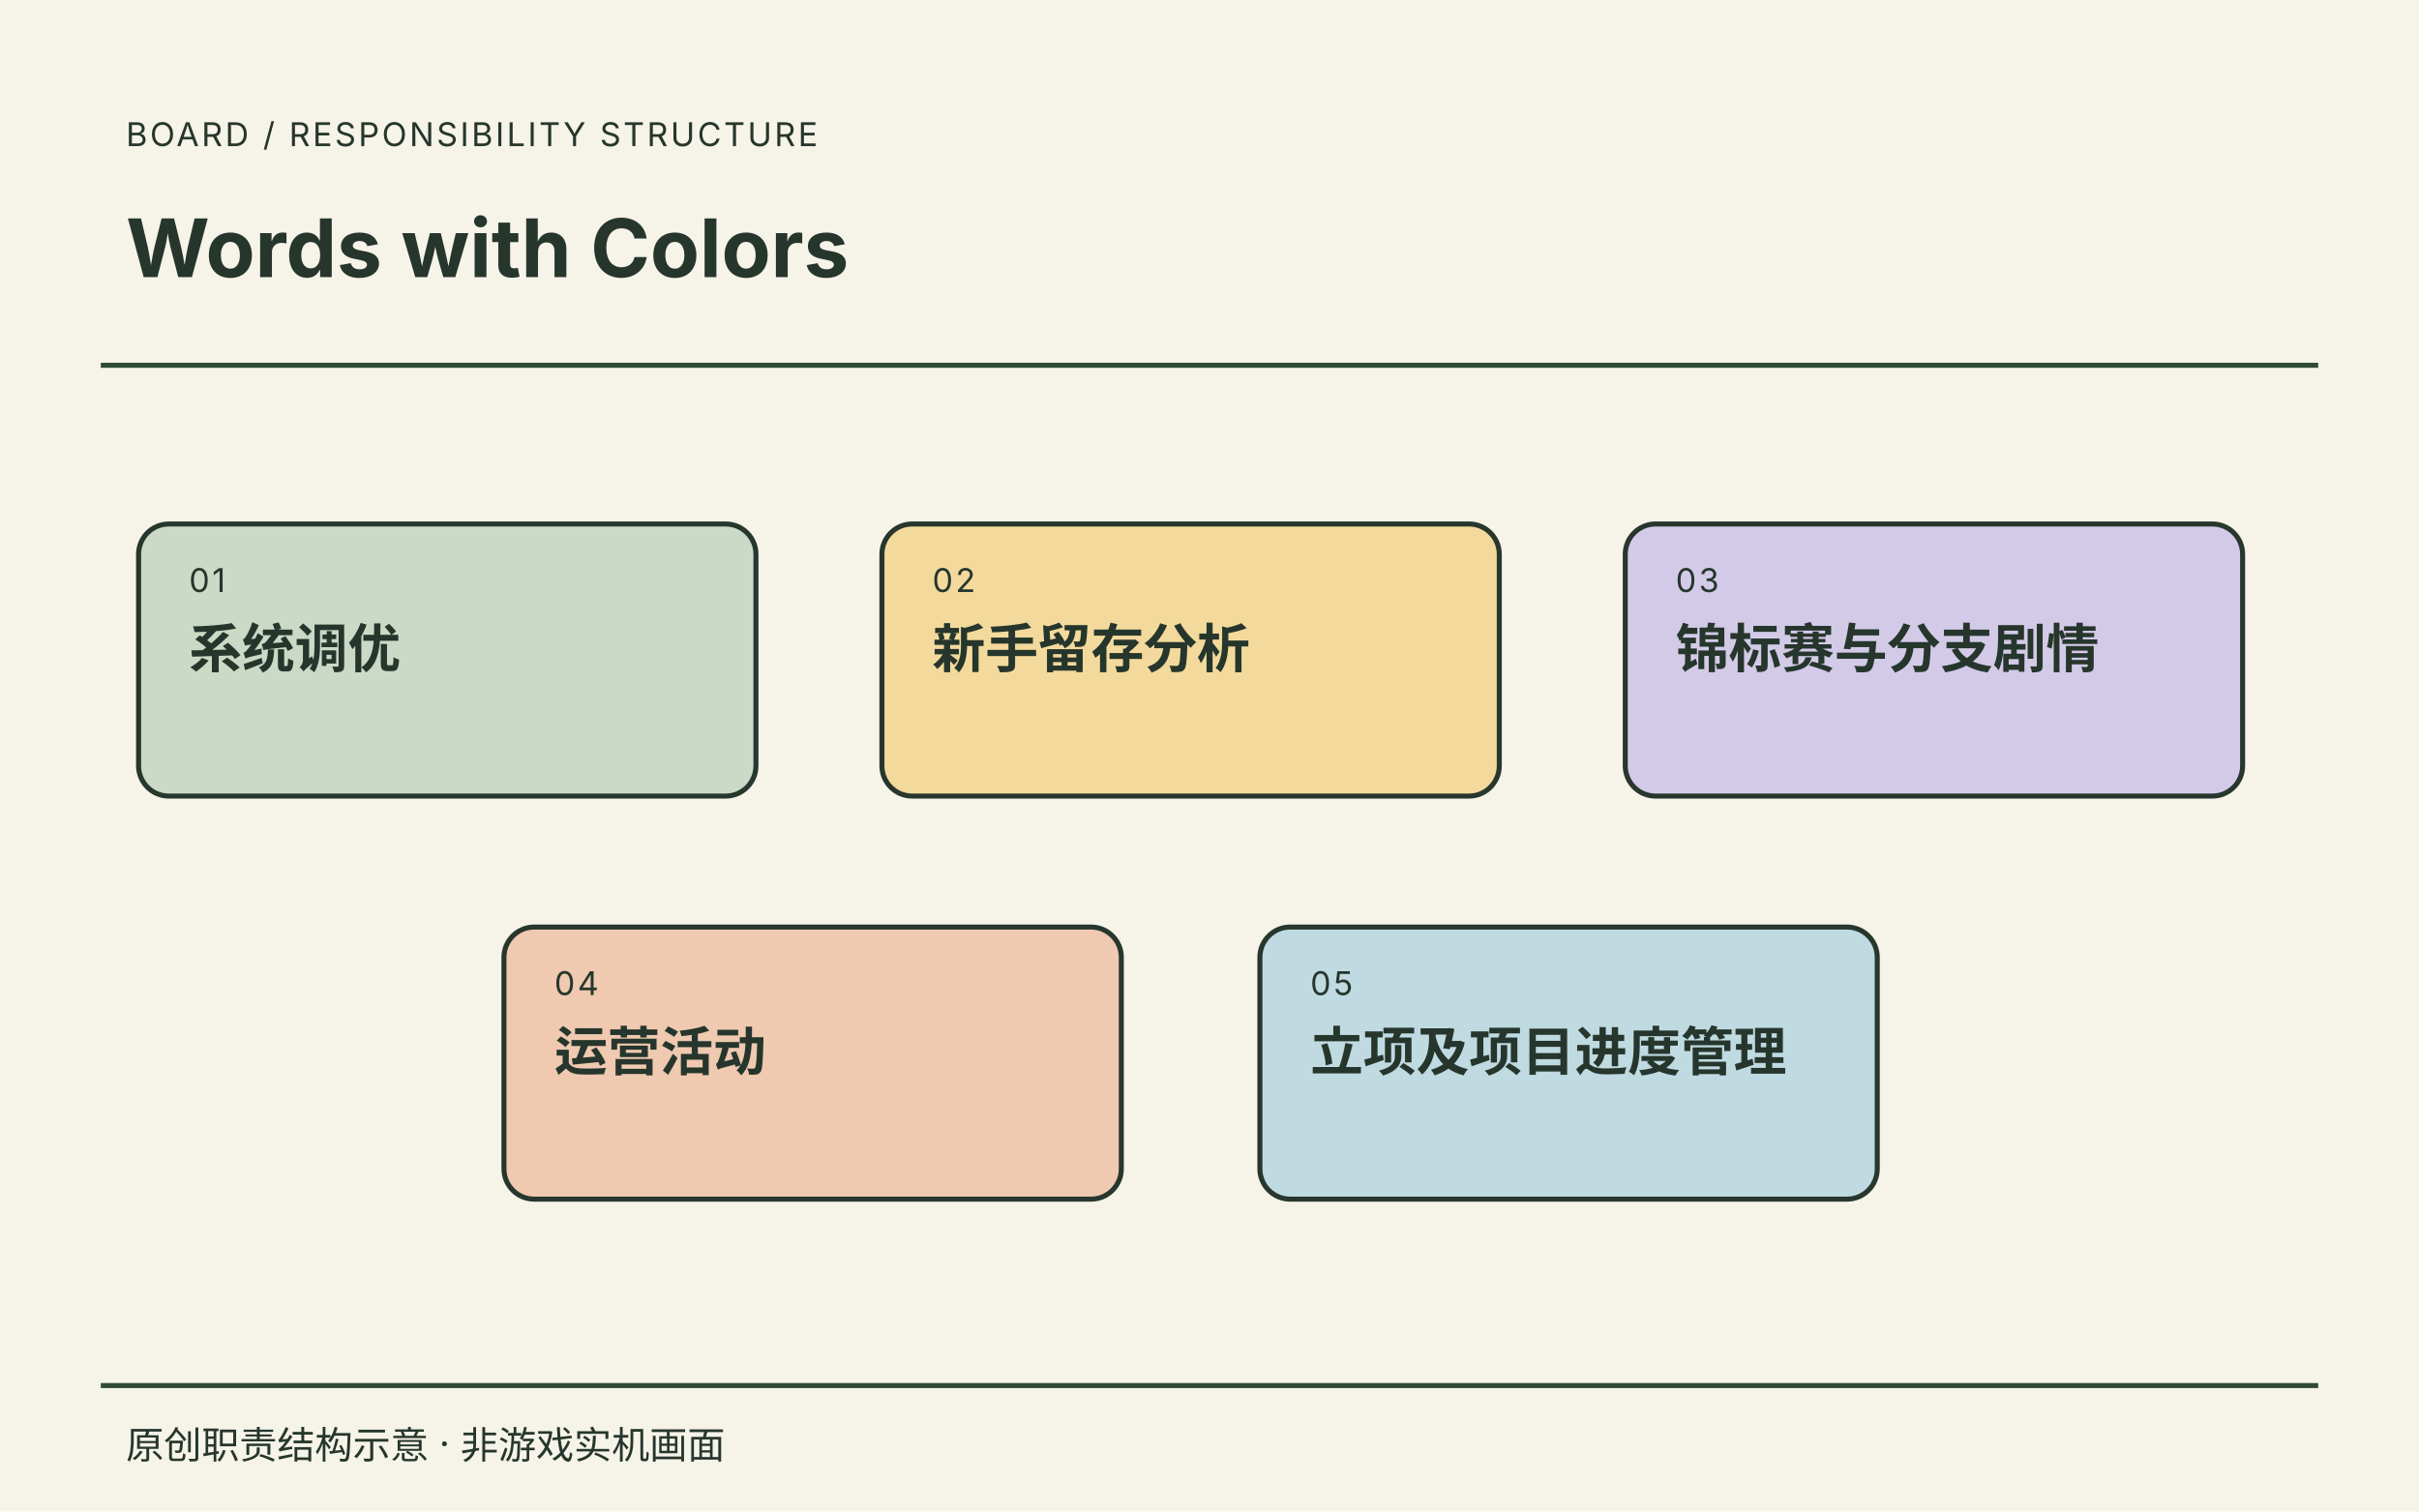
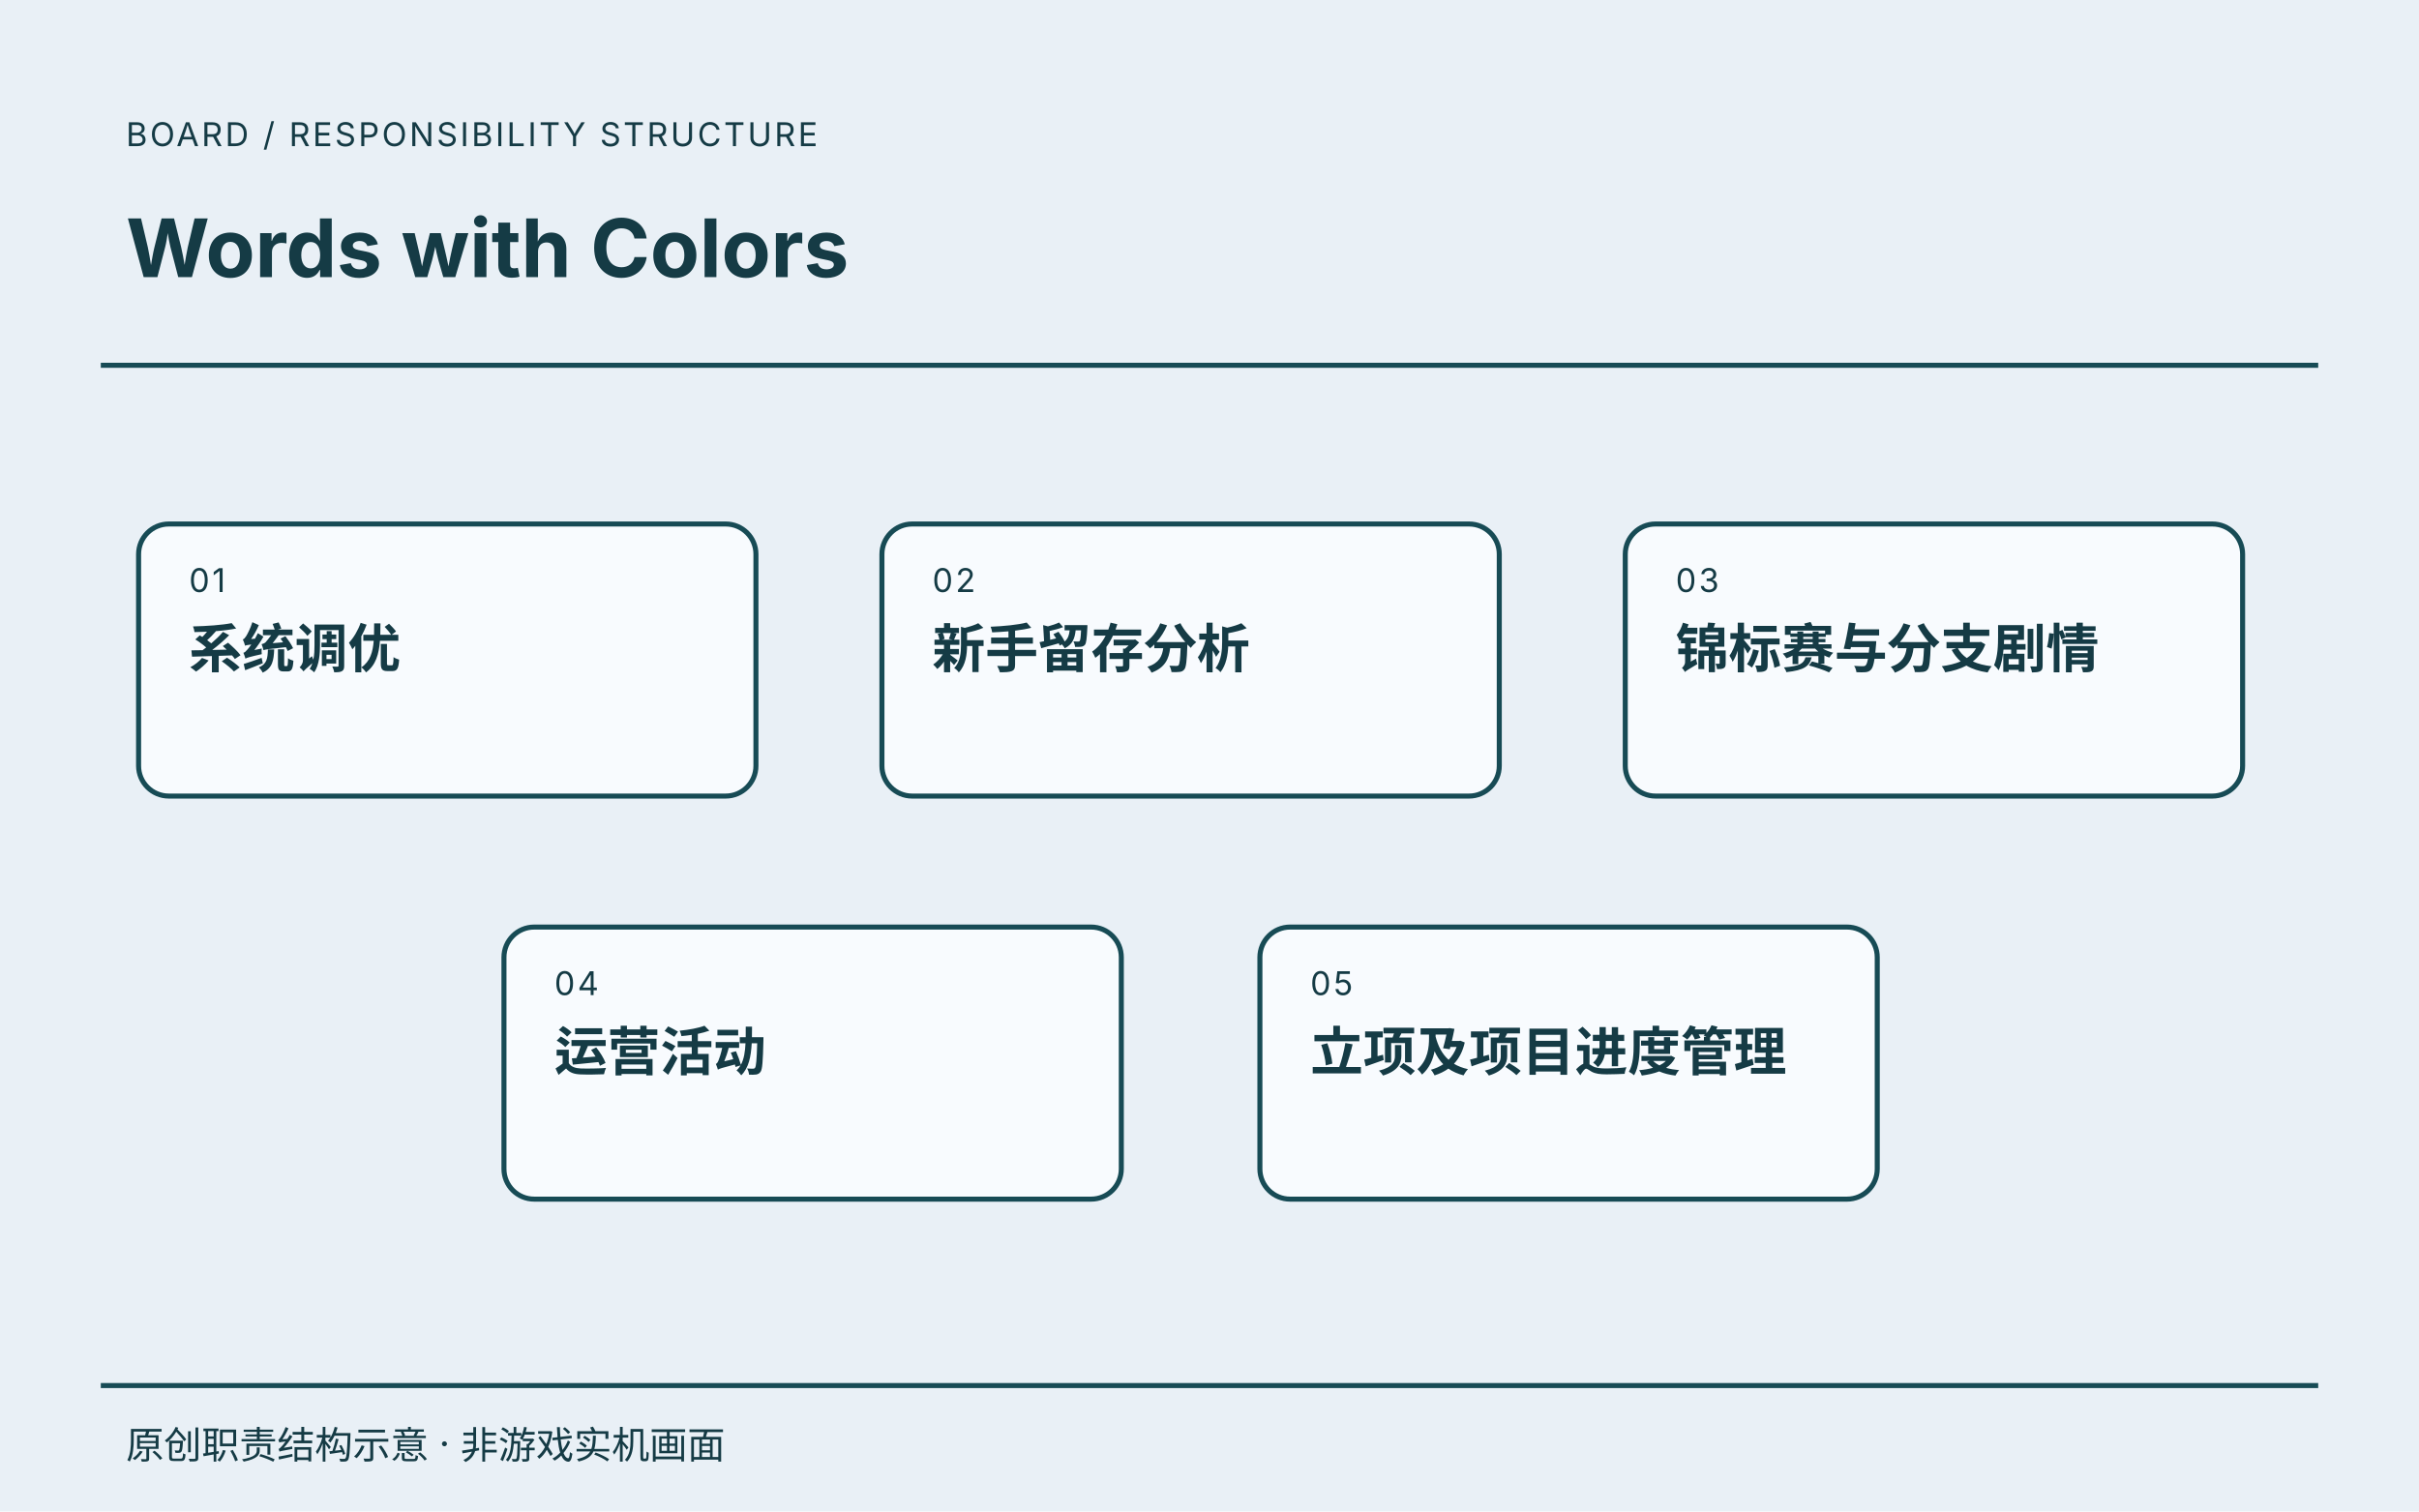
<svg xmlns="http://www.w3.org/2000/svg" width="960" height="600" viewBox="0 0 960 600">
-   <style>text{font-family:system-ui,-apple-system,'Microsoft YaHei',sans-serif;fill:#26362c}.title{font-size:32px;font-weight:700}.node{font-size:21px;font-weight:600}.number{font-size:13px;letter-spacing:1px}.caption{font-size:15px}</style>
-   <rect width="960" height="600" fill="#f6f3e9" />
-   <path d="M40 145H920M40 550H920" stroke="#304b37" stroke-width="2" />
+   <style>text{font-family:system-ui,-apple-system,'Microsoft YaHei',sans-serif;fill:#153b45}.title{font-size:32px;font-weight:700}.node{font-size:21px;font-weight:600}.number{font-size:13px;letter-spacing:1px}.caption{font-size:15px}</style>
+   <rect width="960" height="600" fill="#e9f0f6" />
+   <path d="M40 145H920M40 550H920" stroke="#174b55" stroke-width="2" />
  <text x="50" y="58" class="number">BOARD / RESPONSIBILITY STRUCTURE</text>
  <text x="50" y="110" class="title">
    <tspan x="50" dy="0">Words with Colors</tspan>
  </text>
  <g>
-     <rect x="55" y="208" width="245" height="108" rx="12" fill="#cadac6" stroke="#28372e" stroke-width="2" />
+     <rect x="55" y="208" width="245" height="108" rx="12" fill="#f8fbfe" stroke="#174b55" stroke-width="2" />
    <text x="75" y="235" class="number">01</text>
    <text x="75" y="265" class="node">
      <tspan x="75" dy="0">系统调优</tspan>
    </text>
  </g>
  <g>
-     <rect x="350" y="208" width="245" height="108" rx="12" fill="#f3da9c" stroke="#28372e" stroke-width="2" />
+     <rect x="350" y="208" width="245" height="108" rx="12" fill="#f8fbfe" stroke="#174b55" stroke-width="2" />
    <text x="370" y="235" class="number">02</text>
    <text x="370" y="265" class="node">
      <tspan x="370" dy="0">新手留存分析</tspan>
    </text>
  </g>
  <g>
-     <rect x="645" y="208" width="245" height="108" rx="12" fill="#d3cae8" stroke="#28372e" stroke-width="2" />
+     <rect x="645" y="208" width="245" height="108" rx="12" fill="#f8fbfe" stroke="#174b55" stroke-width="2" />
    <text x="665" y="235" class="number">03</text>
    <text x="665" y="265" class="node">
      <tspan x="665" dy="0">锦标赛与分支剧情</tspan>
    </text>
  </g>
  <g>
-     <rect x="200" y="368" width="245" height="108" rx="12" fill="#efc9b0" stroke="#28372e" stroke-width="2" />
+     <rect x="200" y="368" width="245" height="108" rx="12" fill="#f8fbfe" stroke="#174b55" stroke-width="2" />
    <text x="220" y="395" class="number">04</text>
    <text x="220" y="425" class="node">
      <tspan x="220" dy="0">运营活动</tspan>
    </text>
  </g>
  <g>
-     <rect x="500" y="368" width="245" height="108" rx="12" fill="#bfdae1" stroke="#28372e" stroke-width="2" />
+     <rect x="500" y="368" width="245" height="108" rx="12" fill="#f8fbfe" stroke="#174b55" stroke-width="2" />
    <text x="520" y="395" class="number">05</text>
    <text x="520" y="425" class="node">
      <tspan x="520" dy="0">立项及项目进度管理</tspan>
    </text>
  </g>
  <text x="50" y="579" class="caption">原创职责结构示意 · 非游戏实机画面</text>
</svg>
